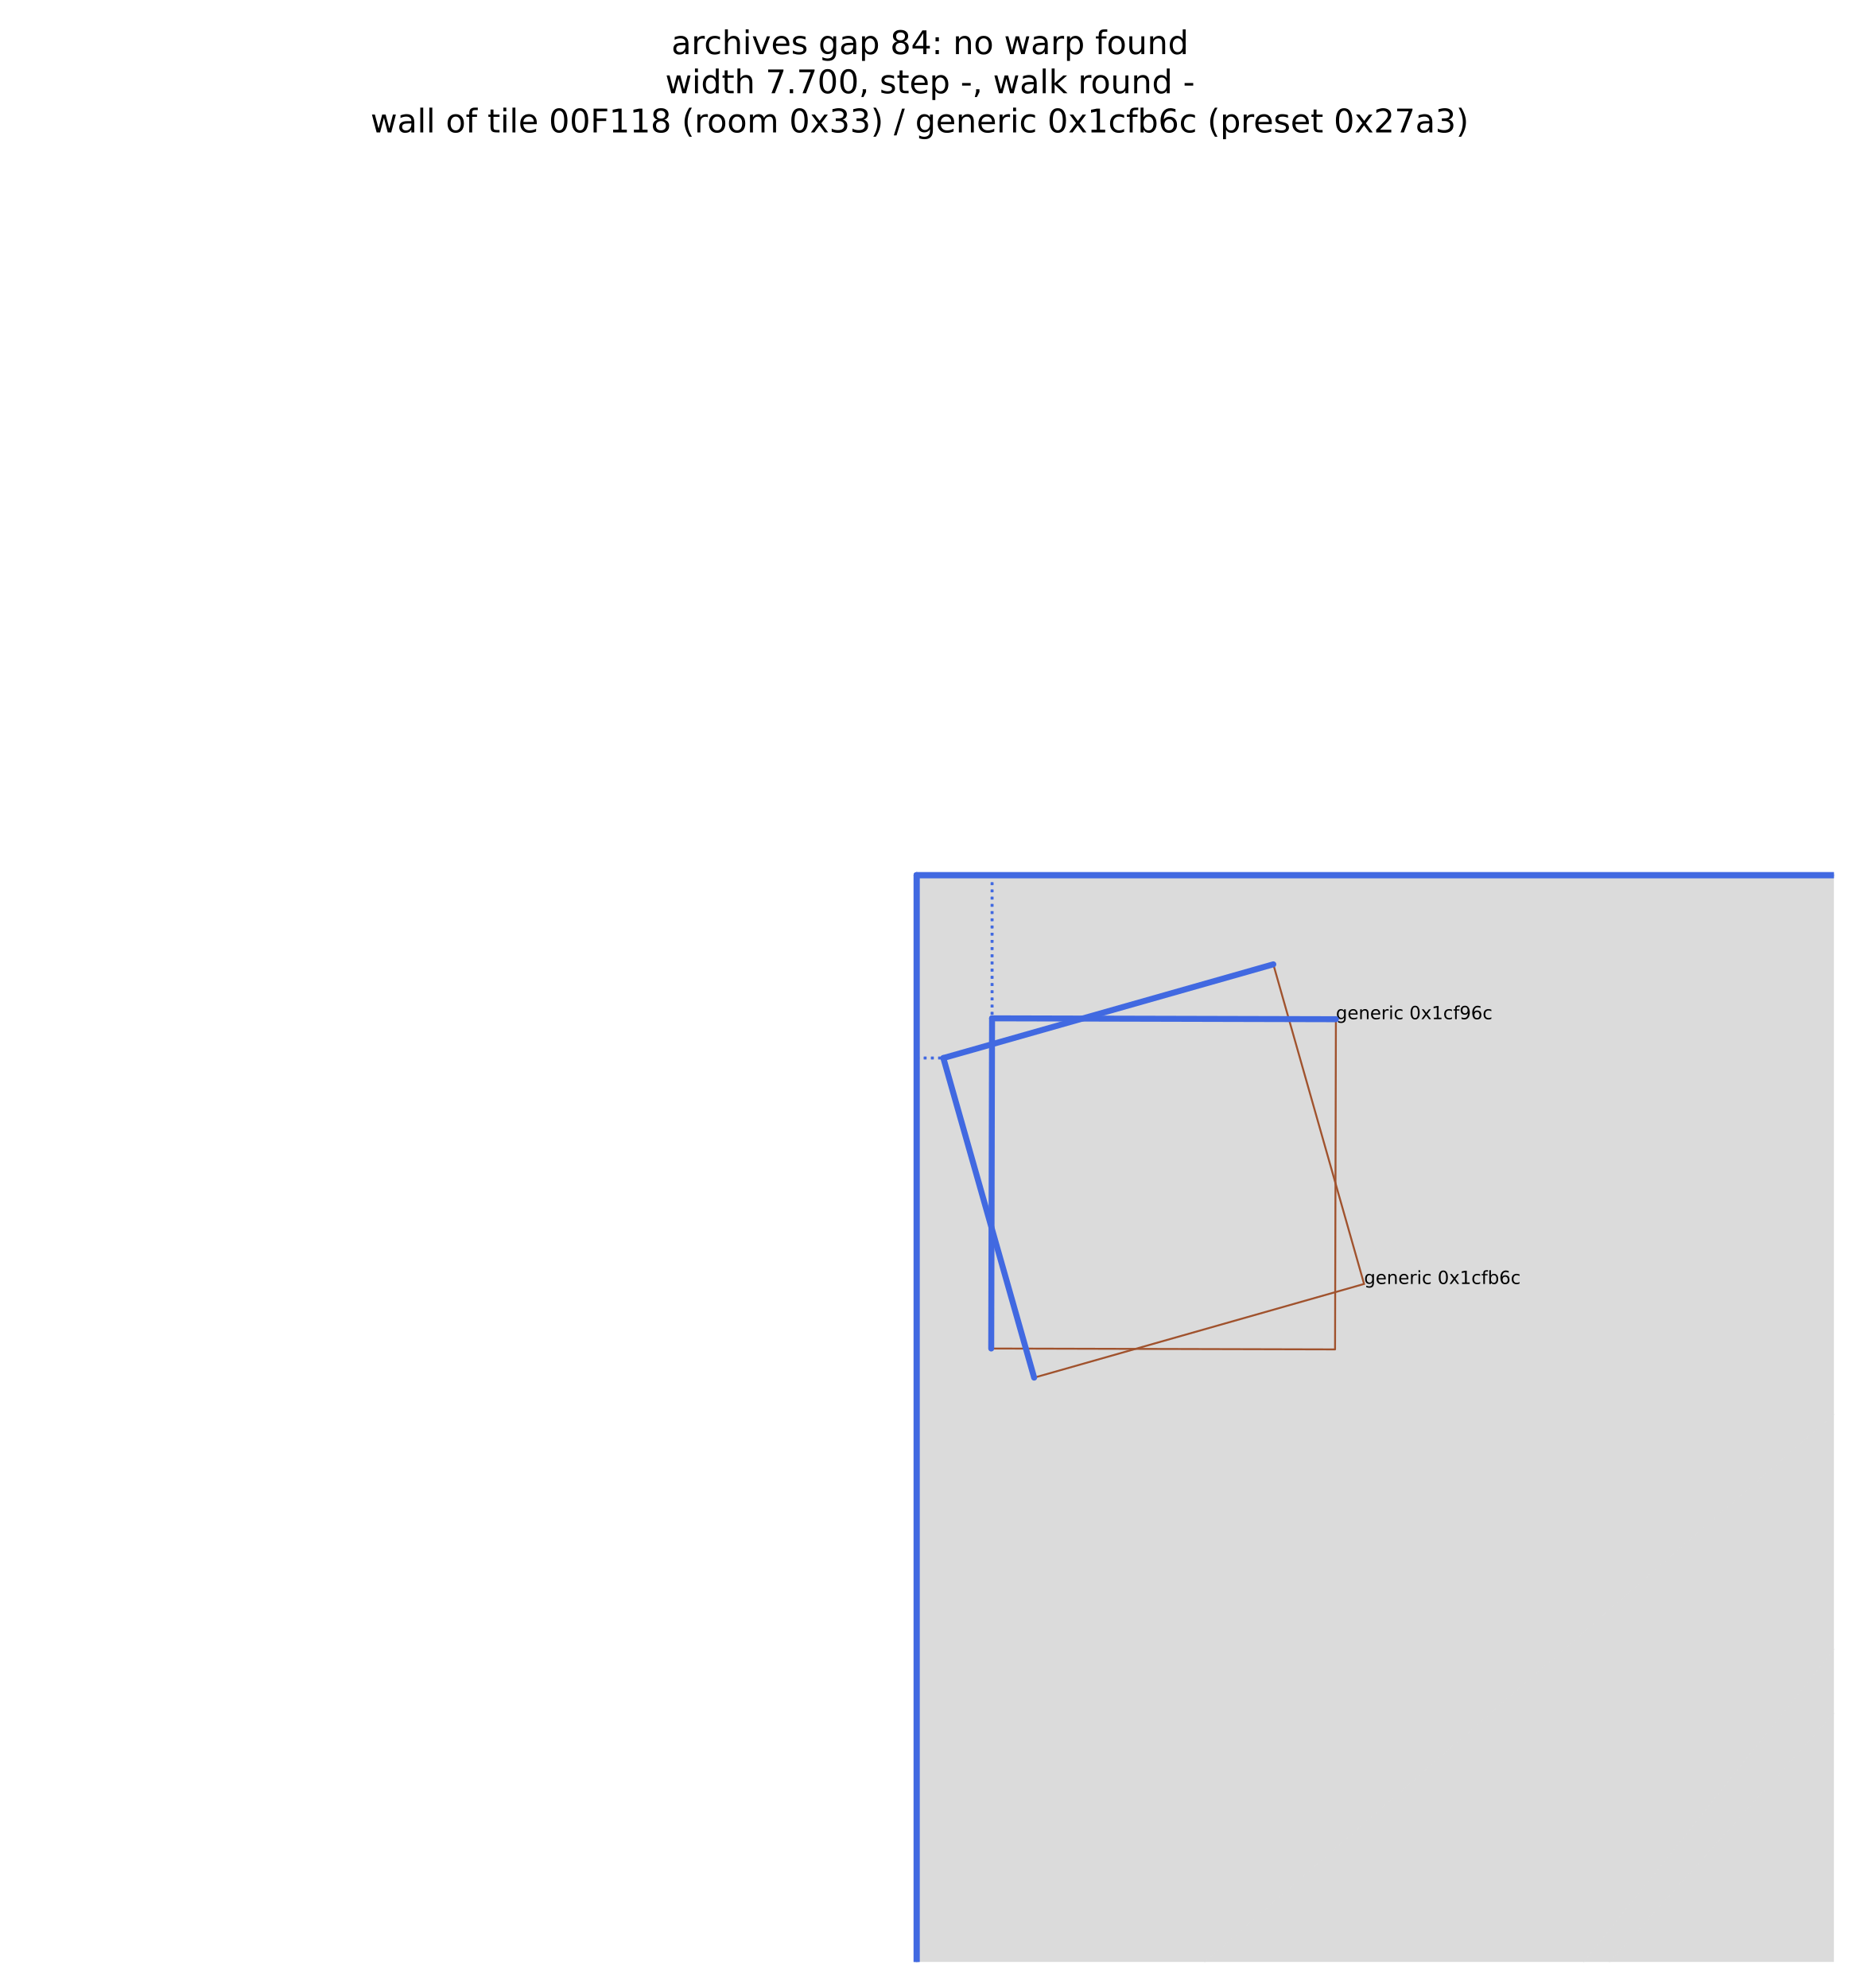
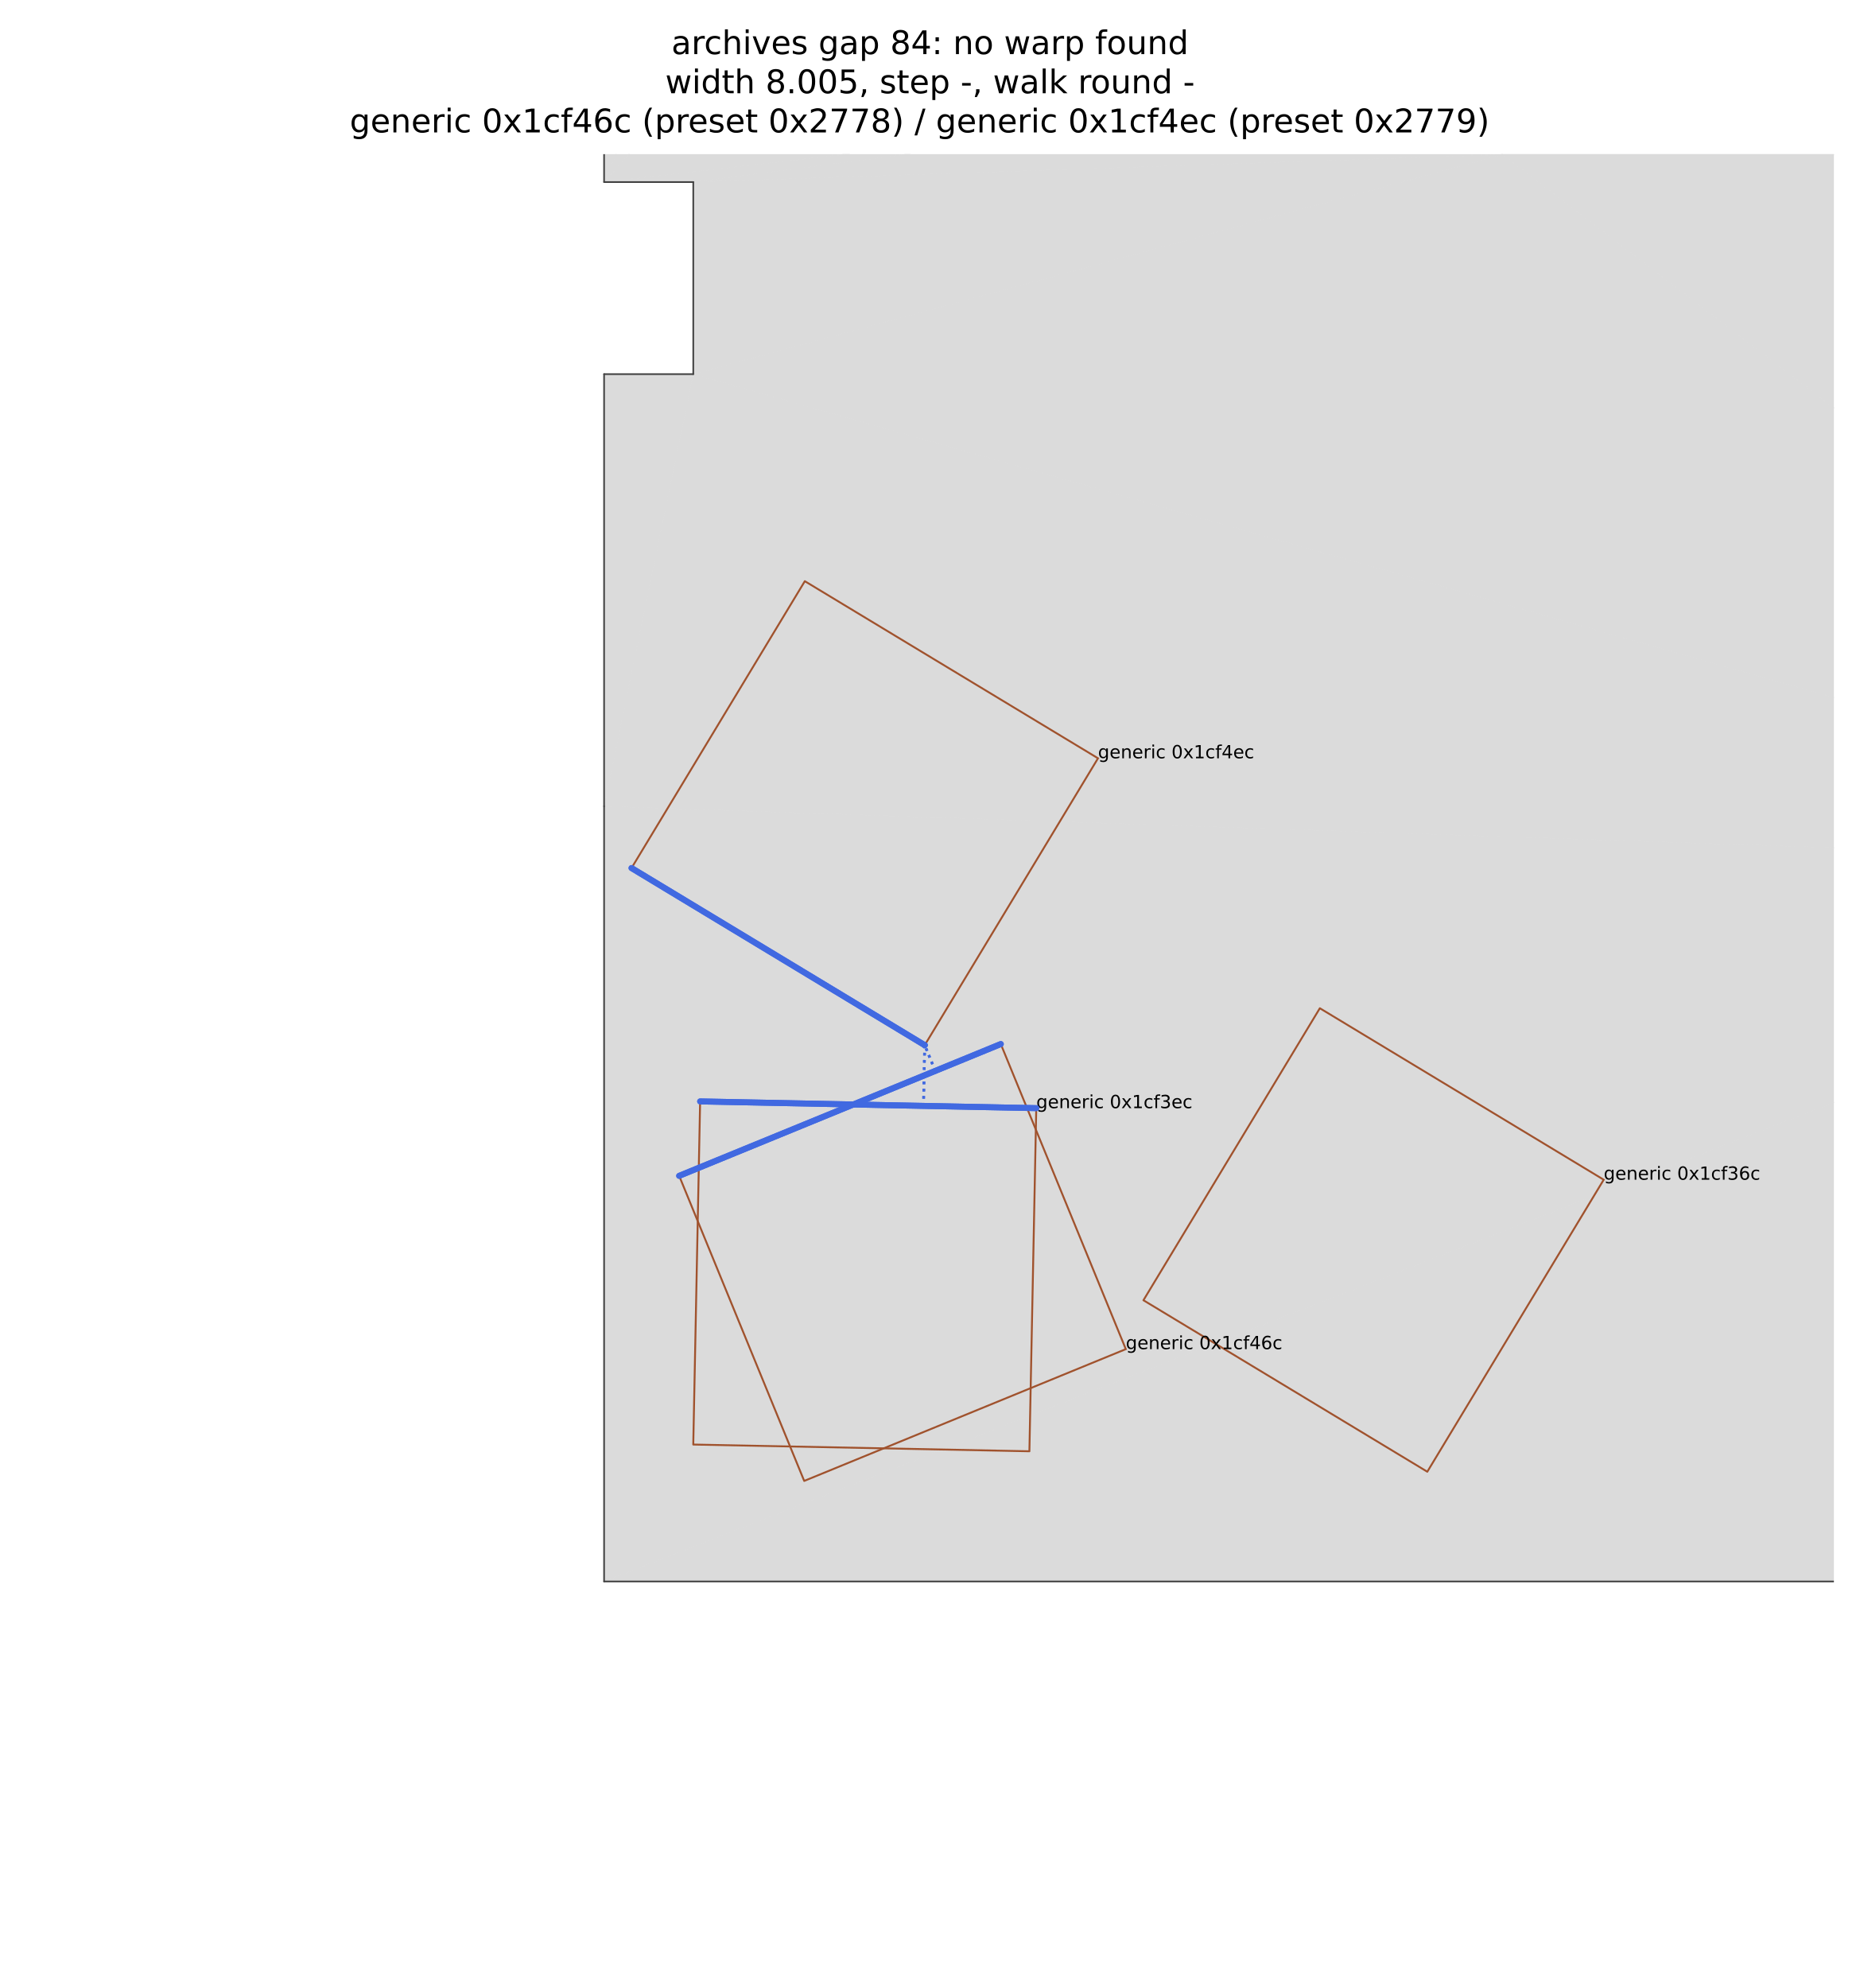
<svg xmlns="http://www.w3.org/2000/svg" width="513.36pt" height="548.704pt" viewBox="0 0 513.36 548.704" version="1.1">
  <style>path { vector-effect: non-scaling-stroke; }</style>
  <defs>
    <style type="text/css">*{stroke-linejoin: round; stroke-linecap: butt}</style>
  </defs>
  <g id="figure_1">
    <g id="patch_1">
      <path d="M 0 548.704  L 513.36 548.704  L 513.36 0  L 0 0  z " style="fill: #ffffff" />
    </g>
    <g id="axes_1">
      <g id="patch_2">
-         <path d="M 714.971 241.555  L 677.103 241.555  L 381.736 610.764  z " clip-path="url(#pb5d509a0ce)" style="fill: #dbdbdb; stroke: #dbdbdb; stroke-width: 0.3; stroke-linejoin: miter" />
+         <path d="M 672.263 239.588  L 166.73 222.547  L 166.73 436.499  z " clip-path="url(#pb5d509a0ce)" style="fill: #dbdbdb; stroke: #dbdbdb; stroke-width: 0.3; stroke-linejoin: miter" />
      </g>
      <g id="patch_3">
-         <path d="M 714.971 241.555  L 381.736 610.764  L 714.971 610.764  z " clip-path="url(#pb5d509a0ce)" style="fill: #dbdbdb; stroke: #dbdbdb; stroke-width: 0.3; stroke-linejoin: miter" />
+         <path d="M 191.344 103.264  L 672.263 239.588  L 414.763 42.676  z " clip-path="url(#pb5d509a0ce)" style="fill: #dbdbdb; stroke: #dbdbdb; stroke-width: 0.3; stroke-linejoin: miter" />
      </g>
      <g id="patch_4">
-         <path d="M 677.103 241.555  L 252.986 241.555  L 252.986 610.764  z " clip-path="url(#pb5d509a0ce)" style="fill: #dbdbdb; stroke: #dbdbdb; stroke-width: 0.3; stroke-linejoin: miter" />
+         <path d="M 191.344 103.264  L 166.73 222.547  L 672.263 239.588  z " clip-path="url(#pb5d509a0ce)" style="fill: #dbdbdb; stroke: #dbdbdb; stroke-width: 0.3; stroke-linejoin: miter" />
      </g>
      <g id="patch_5">
-         <path d="M 252.986 610.764  L 381.736 610.764  L 677.103 241.555  z " clip-path="url(#pb5d509a0ce)" style="fill: #dbdbdb; stroke: #dbdbdb; stroke-width: 0.3; stroke-linejoin: miter" />
+         <path d="M 414.763 42.676  L 672.263 239.588  L 937.336 42.676  z " clip-path="url(#pb5d509a0ce)" style="fill: #dbdbdb; stroke: #dbdbdb; stroke-width: 0.3; stroke-linejoin: miter" />
+       </g>
+       <g id="patch_6">
+         <path d="M 937.336 42.676  L 380.682 25.635  L 414.763 42.676  z " clip-path="url(#pb5d509a0ce)" style="fill: #dbdbdb; stroke: #dbdbdb; stroke-width: 0.3; stroke-linejoin: miter" />
+       </g>
+       <g id="patch_7">
+         <path d="M 937.336 42.676  L 963.843 25.635  L 380.682 25.635  z " clip-path="url(#pb5d509a0ce)" style="fill: #dbdbdb; stroke: #dbdbdb; stroke-width: 0.3; stroke-linejoin: miter" />
+       </g>
+       <g id="patch_8">
+         <path d="M 414.763 42.676  L 191.344 50.249  L 191.344 103.264  z " clip-path="url(#pb5d509a0ce)" style="fill: #dbdbdb; stroke: #dbdbdb; stroke-width: 0.3; stroke-linejoin: miter" />
+       </g>
+       <g id="patch_9">
+         <path d="M 414.763 42.676  L 380.682 25.635  L 191.344 50.249  z " clip-path="url(#pb5d509a0ce)" style="fill: #dbdbdb; stroke: #dbdbdb; stroke-width: 0.3; stroke-linejoin: miter" />
+       </g>
+       <g id="patch_10">
+         <path d="M 166.73 103.264  L 166.73 222.547  L 191.344 103.264  z " clip-path="url(#pb5d509a0ce)" style="fill: #dbdbdb; stroke: #dbdbdb; stroke-width: 0.3; stroke-linejoin: miter" />
+       </g>
+       <g id="patch_11">
+         <path d="M 166.73 50.249  L 380.682 25.635  L 380.682 -188.316  z " clip-path="url(#pb5d509a0ce)" style="fill: #dbdbdb; stroke: #dbdbdb; stroke-width: 0.3; stroke-linejoin: miter" />
+       </g>
+       <g id="patch_12">
+         <path d="M 166.73 50.249  L 191.344 50.249  L 380.682 25.635  z " clip-path="url(#pb5d509a0ce)" style="fill: #dbdbdb; stroke: #dbdbdb; stroke-width: 0.3; stroke-linejoin: miter" />
+       </g>
+       <g id="patch_13">
+         <path d="M 295.48 -248.904  L 166.73 50.249  L 380.682 -188.316  z " clip-path="url(#pb5d509a0ce)" style="fill: #dbdbdb; stroke: #dbdbdb; stroke-width: 0.3; stroke-linejoin: miter" />
+       </g>
+       <g id="patch_14">
+         <path d="M 295.48 -248.904  L 166.73 -248.904  L 166.73 50.249  z " clip-path="url(#pb5d509a0ce)" style="fill: #dbdbdb; stroke: #dbdbdb; stroke-width: 0.3; stroke-linejoin: miter" />
+       </g>
+       <g id="patch_15">
+         <path d="M 166.73 436.499  L 1245.957 436.499  L 672.263 239.588  z " clip-path="url(#pb5d509a0ce)" style="fill: #dbdbdb; stroke: #dbdbdb; stroke-width: 0.3; stroke-linejoin: miter" />
      </g>
      <g id="line2d_1">
-         <path d="M 514.36 241.555  L 252.986 241.555  " clip-path="url(#pb5d509a0ce)" style="fill: none; stroke: #404040; stroke-width: 0.6; stroke-linecap: round" />
+         <path d="M 166.73 222.547  L 166.73 436.499  " clip-path="url(#pb5d509a0ce)" style="fill: none; stroke: #404040; stroke-width: 0.6; stroke-linecap: round" />
      </g>
      <g id="line2d_2">
-         <path d="M 252.986 241.555  L 252.986 549.704  " clip-path="url(#pb5d509a0ce)" style="fill: none; stroke: #404040; stroke-width: 0.6; stroke-linecap: round" />
+         <path d="M 191.344 50.249  L 191.344 103.264  " clip-path="url(#pb5d509a0ce)" style="fill: none; stroke: #404040; stroke-width: 0.6; stroke-linecap: round" />
      </g>
      <g id="line2d_3">
-         <path d="M 368.714 281.311  L 368.714 281.316  L 368.481 372.446  L 273.581 372.203  L 273.581 372.198  L 273.814 281.068  L 368.714 281.311  " clip-path="url(#pb5d509a0ce)" style="fill: none; stroke: #a0522d; stroke-width: 0.7; stroke-linecap: square" />
+         <path d="M 166.73 103.264  L 166.73 222.547  " clip-path="url(#pb5d509a0ce)" style="fill: none; stroke: #404040; stroke-width: 0.6; stroke-linecap: round" />
+       </g>
+       <g id="line2d_4">
+         <path d="M 191.344 103.264  L 166.73 103.264  " clip-path="url(#pb5d509a0ce)" style="fill: none; stroke: #404040; stroke-width: 0.6; stroke-linecap: round" />
+       </g>
+       <g id="line2d_5">
+         <path d="M 166.73 50.249  L 191.344 50.249  " clip-path="url(#pb5d509a0ce)" style="fill: none; stroke: #404040; stroke-width: 0.6; stroke-linecap: round" />
+       </g>
+       <g id="line2d_6">
+         <path d="M 166.73 -1  L 166.73 50.249  " clip-path="url(#pb5d509a0ce)" style="fill: none; stroke: #404040; stroke-width: 0.6; stroke-linecap: round" />
+       </g>
+       <g id="line2d_7">
+         <path d="M 166.73 436.499  L 514.36 436.499  " clip-path="url(#pb5d509a0ce)" style="fill: none; stroke: #404040; stroke-width: 0.6; stroke-linecap: round" />
+       </g>
+       <g id="line2d_8">
+         <path d="M 442.628 325.61  L 393.941 406.208  L 315.597 358.882  L 315.592 358.879  L 364.28 278.281  L 442.624 325.607  L 442.628 325.61  " clip-path="url(#pb5d509a0ce)" style="fill: none; stroke: #a0522d; stroke-width: 0.7; stroke-linecap: square" />
      </g>
      <g id="text_1">
        <g clip-path="url(#pb5d509a0ce)">
-           <text style="font-size: 5px; font-family: 'DejaVu Sans', 'Bitstream Vera Sans', 'Computer Modern Sans Serif', 'Lucida Grande', 'Verdana', 'Geneva', 'Lucid', 'Arial', 'Helvetica', 'Avant Garde', sans-serif; text-anchor: start" x="368.714" y="281.311" transform="rotate(-0 368.7144 281.3109)">generic 0x1cf96c</text>
-         </g>
-       </g>
-       <g id="line2d_4">
-         <path clip-path="url(#pb5d509a0ce)" style="fill: none; stroke: #a0522d; stroke-width: 0.7; stroke-linecap: square" />
+           <text style="font-size: 5px; font-family: 'DejaVu Sans', 'Bitstream Vera Sans', 'Computer Modern Sans Serif', 'Lucida Grande', 'Verdana', 'Geneva', 'Lucid', 'Arial', 'Helvetica', 'Avant Garde', sans-serif; text-anchor: start" x="442.628" y="325.61" transform="rotate(-0 442.6284 325.6103)">generic 0x1cf36c</text>
+         </g>
+       </g>
+       <g id="line2d_9">
+         <path d="M 286.014 305.856  L 284.119 400.563  L 284.114 400.563  L 191.343 398.706  L 193.238 303.999  L 193.243 303.999  L 286.014 305.856  " clip-path="url(#pb5d509a0ce)" style="fill: none; stroke: #a0522d; stroke-width: 0.7; stroke-linecap: square" />
      </g>
      <g id="text_2">
        <g clip-path="url(#pb5d509a0ce)">
-           <text style="font-size: 5px; font-family: 'DejaVu Sans', 'Bitstream Vera Sans', 'Computer Modern Sans Serif', 'Lucida Grande', 'Verdana', 'Geneva', 'Lucid', 'Arial', 'Helvetica', 'Avant Garde', sans-serif; text-anchor: start" x="811.533" y="231.615" transform="rotate(-0 811.533 231.6147)">door 0x1d32c8</text>
-         </g>
-       </g>
-       <g id="line2d_5">
-         <path clip-path="url(#pb5d509a0ce)" style="fill: none; stroke: #a0522d; stroke-width: 0.7; stroke-linecap: square" />
+           <text style="font-size: 5px; font-family: 'DejaVu Sans', 'Bitstream Vera Sans', 'Computer Modern Sans Serif', 'Lucida Grande', 'Verdana', 'Geneva', 'Lucid', 'Arial', 'Helvetica', 'Avant Garde', sans-serif; text-anchor: start" x="286.014" y="305.856" transform="rotate(-0 286.0145 305.8559)">generic 0x1cf3ec</text>
+         </g>
+       </g>
+       <g id="line2d_10">
+         <path d="M 303.054 209.294  L 255.227 288.466  L 255.224 288.471  L 174.303 239.588  L 222.13 160.415  L 222.133 160.411  L 303.054 209.294  " clip-path="url(#pb5d509a0ce)" style="fill: none; stroke: #a0522d; stroke-width: 0.7; stroke-linecap: square" />
      </g>
      <g id="text_3">
        <g clip-path="url(#pb5d509a0ce)">
-           <text style="font-size: 5px; font-family: 'DejaVu Sans', 'Bitstream Vera Sans', 'Computer Modern Sans Serif', 'Lucida Grande', 'Verdana', 'Geneva', 'Lucid', 'Arial', 'Helvetica', 'Avant Garde', sans-serif; text-anchor: start" x="923.802" y="457.368" transform="rotate(-0 923.8016 457.3684)">generic 0x1cb56c</text>
-         </g>
-       </g>
-       <g id="line2d_6">
-         <path d="M 376.492 354.382  L 285.427 380.243  L 285.425 380.238  L 260.374 292.024  L 351.44 266.163  L 351.442 266.169  L 376.492 354.382  " clip-path="url(#pb5d509a0ce)" style="fill: none; stroke: #a0522d; stroke-width: 0.7; stroke-linecap: square" />
+           <text style="font-size: 5px; font-family: 'DejaVu Sans', 'Bitstream Vera Sans', 'Computer Modern Sans Serif', 'Lucida Grande', 'Verdana', 'Geneva', 'Lucid', 'Arial', 'Helvetica', 'Avant Garde', sans-serif; text-anchor: start" x="303.054" y="209.294" transform="rotate(-0 303.0535 209.2939)">generic 0x1cf4ec</text>
+         </g>
+       </g>
+       <g id="line2d_11">
+         <path d="M 514.36 194.236  L 506.965 194.179  L 506.965 194.142  L 507.552 118.54  L 514.36 118.593  " clip-path="url(#pb5d509a0ce)" style="fill: none; stroke: #a0522d; stroke-width: 0.7; stroke-linecap: square" />
      </g>
      <g id="text_4">
        <g clip-path="url(#pb5d509a0ce)">
-           <text style="font-size: 5px; font-family: 'DejaVu Sans', 'Bitstream Vera Sans', 'Computer Modern Sans Serif', 'Lucida Grande', 'Verdana', 'Geneva', 'Lucid', 'Arial', 'Helvetica', 'Avant Garde', sans-serif; text-anchor: start" x="376.492" y="354.382" transform="rotate(-0 376.4924 354.3822)">generic 0x1cfb6c</text>
-         </g>
+           <text style="font-size: 5px; font-family: 'DejaVu Sans', 'Bitstream Vera Sans', 'Computer Modern Sans Serif', 'Lucida Grande', 'Verdana', 'Geneva', 'Lucid', 'Arial', 'Helvetica', 'Avant Garde', sans-serif; text-anchor: start" x="735.318" y="120.309" transform="rotate(-0 735.3179 120.3093)">generic 0x1cb26c</text>
+         </g>
+       </g>
+       <g id="line2d_12">
+         <path d="M 310.729 372.371  L 221.963 408.747  L 221.961 408.742  L 187.456 324.542  L 276.222 288.167  L 276.224 288.172  L 310.729 372.371  " clip-path="url(#pb5d509a0ce)" style="fill: none; stroke: #a0522d; stroke-width: 0.7; stroke-linecap: square" />
      </g>
      <g id="text_5">
+         <g clip-path="url(#pb5d509a0ce)">
+           <text style="font-size: 5px; font-family: 'DejaVu Sans', 'Bitstream Vera Sans', 'Computer Modern Sans Serif', 'Lucida Grande', 'Verdana', 'Geneva', 'Lucid', 'Arial', 'Helvetica', 'Avant Garde', sans-serif; text-anchor: start" x="310.729" y="372.371" transform="rotate(-0 310.7287 372.3714)">generic 0x1cf46c</text>
+         </g>
+       </g>
+       <g id="line2d_13">
+         <path clip-path="url(#pb5d509a0ce)" style="fill: none; stroke: #a0522d; stroke-width: 0.7; stroke-linecap: square" />
+       </g>
+       <g id="text_6">
+         <g clip-path="url(#pb5d509a0ce)">
+           <text style="font-size: 5px; font-family: 'DejaVu Sans', 'Bitstream Vera Sans', 'Computer Modern Sans Serif', 'Lucida Grande', 'Verdana', 'Geneva', 'Lucid', 'Arial', 'Helvetica', 'Avant Garde', sans-serif; text-anchor: start" x="962.509" y="122.166" transform="rotate(-0 962.5092 122.1656)">generic 0x1cb1ec</text>
+         </g>
+       </g>
+       <g id="line2d_14">
+         <path clip-path="url(#pb5d509a0ce)" style="fill: none; stroke: #a0522d; stroke-width: 0.7; stroke-linecap: square" />
+       </g>
+       <g id="text_7">
+         <g clip-path="url(#pb5d509a0ce)">
+           <text style="font-size: 5px; font-family: 'DejaVu Sans', 'Bitstream Vera Sans', 'Computer Modern Sans Serif', 'Lucida Grande', 'Verdana', 'Geneva', 'Lucid', 'Arial', 'Helvetica', 'Avant Garde', sans-serif; text-anchor: start" x="277.356" y="-315.169" transform="rotate(-0 277.3557 -315.1689)">generic 0x1d07ec</text>
+         </g>
+       </g>
+       <g id="line2d_15">
+         <path clip-path="url(#pb5d509a0ce)" style="fill: none; stroke: #a0522d; stroke-width: 0.7; stroke-linecap: square" />
+       </g>
+       <g id="text_8">
+         <g clip-path="url(#pb5d509a0ce)">
+           <text style="font-size: 5px; font-family: 'DejaVu Sans', 'Bitstream Vera Sans', 'Computer Modern Sans Serif', 'Lucida Grande', 'Verdana', 'Geneva', 'Lucid', 'Arial', 'Helvetica', 'Avant Garde', sans-serif; text-anchor: start" x="360.3" y="-206.8" transform="rotate(-0 360.2998 -206.7996)">generic 0x1d12f0</text>
+         </g>
+       </g>
+       <g id="line2d_16">
+         <path clip-path="url(#pb5d509a0ce)" style="fill: none; stroke: #a0522d; stroke-width: 0.7; stroke-linecap: square" />
+       </g>
+       <g id="text_9">
+         <g clip-path="url(#pb5d509a0ce)">
+           <text style="font-size: 5px; font-family: 'DejaVu Sans', 'Bitstream Vera Sans', 'Computer Modern Sans Serif', 'Lucida Grande', 'Verdana', 'Geneva', 'Lucid', 'Arial', 'Helvetica', 'Avant Garde', sans-serif; text-anchor: start" x="1185.376" y="300.101" transform="rotate(-0 1185.376 300.1014)">generic 0x1cf1ec</text>
+         </g>
+       </g>
+       <g id="line2d_17">
+         <path clip-path="url(#pb5d509a0ce)" style="fill: none; stroke: #a0522d; stroke-width: 0.7; stroke-linecap: square" />
+       </g>
+       <g id="text_10">
+         <g clip-path="url(#pb5d509a0ce)">
+           <text style="font-size: 5px; font-family: 'DejaVu Sans', 'Bitstream Vera Sans', 'Computer Modern Sans Serif', 'Lucida Grande', 'Verdana', 'Geneva', 'Lucid', 'Arial', 'Helvetica', 'Avant Garde', sans-serif; text-anchor: start" x="1187.698" y="395.966" transform="rotate(-0 1187.698 395.9663)">generic 0x1cf26c</text>
+         </g>
+       </g>
+       <g id="line2d_18">
+         <path clip-path="url(#pb5d509a0ce)" style="fill: none; stroke: #a0522d; stroke-width: 0.7; stroke-linecap: square" />
+       </g>
+       <g id="text_11">
+         <g clip-path="url(#pb5d509a0ce)">
+           <text style="font-size: 5px; font-family: 'DejaVu Sans', 'Bitstream Vera Sans', 'Computer Modern Sans Serif', 'Lucida Grande', 'Verdana', 'Geneva', 'Lucid', 'Arial', 'Helvetica', 'Avant Garde', sans-serif; text-anchor: start" x="1090.701" y="326.647" transform="rotate(-0 1090.701 326.6466)">generic 0x1cf2ec</text>
+         </g>
+       </g>
+       <g id="text_12">
        <text style="font-size: 9px; font-family: 'DejaVu Sans', 'Bitstream Vera Sans', 'Computer Modern Sans Serif', 'Lucida Grande', 'Verdana', 'Geneva', 'Lucid', 'Arial', 'Helvetica', 'Avant Garde', sans-serif" transform="translate(185.3065 14.93947)">archives gap 84: no warp found</text>
-         <text style="font-size: 9px; font-family: 'DejaVu Sans', 'Bitstream Vera Sans', 'Computer Modern Sans Serif', 'Lucida Grande', 'Verdana', 'Geneva', 'Lucid', 'Arial', 'Helvetica', 'Avant Garde', sans-serif" transform="translate(183.6134 25.74193)">width 7.700, step -, walk round -</text>
-         <text style="font-size: 9px; font-family: 'DejaVu Sans', 'Bitstream Vera Sans', 'Computer Modern Sans Serif', 'Lucida Grande', 'Verdana', 'Geneva', 'Lucid', 'Arial', 'Helvetica', 'Avant Garde', sans-serif" transform="translate(102.2822 36.5444)">wall of tile 00F118 (room 0x33)  /  generic 0x1cfb6c (preset 0x27a3)</text>
-       </g>
-       <g id="line2d_7">
-         <path d="M 514.36 241.555  L 252.986 241.555  " clip-path="url(#pb5d509a0ce)" style="fill: none; stroke: #4169e1; stroke-width: 2.2; stroke-linecap: round" />
-       </g>
-       <g id="line2d_8">
-         <path d="M 273.581 372.198  L 273.814 281.068  " clip-path="url(#pb5d509a0ce)" style="fill: none; stroke: #4169e1; stroke-width: 2.2; stroke-linecap: round" />
-       </g>
-       <g id="line2d_9">
-         <path d="M 514.36 241.555  L 252.986 241.555  " clip-path="url(#pb5d509a0ce)" style="fill: none; stroke: #4169e1; stroke-width: 2.2; stroke-linecap: round" />
-       </g>
-       <g id="line2d_10">
-         <path d="M 273.814 281.068  L 368.714 281.311  " clip-path="url(#pb5d509a0ce)" style="fill: none; stroke: #4169e1; stroke-width: 2.2; stroke-linecap: round" />
-       </g>
-       <g id="line2d_11">
-         <path d="M 252.986 241.555  L 252.986 549.704  " clip-path="url(#pb5d509a0ce)" style="fill: none; stroke: #4169e1; stroke-width: 2.2; stroke-linecap: round" />
-       </g>
-       <g id="line2d_12">
-         <path d="M 285.425 380.238  L 260.374 292.024  " clip-path="url(#pb5d509a0ce)" style="fill: none; stroke: #4169e1; stroke-width: 2.2; stroke-linecap: round" />
-       </g>
-       <g id="line2d_13">
-         <path d="M 252.986 241.555  L 252.986 549.704  " clip-path="url(#pb5d509a0ce)" style="fill: none; stroke: #4169e1; stroke-width: 2.2; stroke-linecap: round" />
-       </g>
-       <g id="line2d_14">
-         <path d="M 260.374 292.024  L 351.44 266.163  " clip-path="url(#pb5d509a0ce)" style="fill: none; stroke: #4169e1; stroke-width: 2.2; stroke-linecap: round" />
-       </g>
-       <g id="line2d_15">
-         <path d="M 273.814 241.555  L 273.814 281.068  " clip-path="url(#pb5d509a0ce)" style="fill: none; stroke-dasharray: 1,1.65; stroke-dashoffset: 0; stroke: #4169e1" />
-       </g>
-       <g id="line2d_16">
-         <path d="M 273.814 241.555  L 273.814 281.068  " clip-path="url(#pb5d509a0ce)" style="fill: none; stroke-dasharray: 1,1.65; stroke-dashoffset: 0; stroke: #4169e1" />
-       </g>
-       <g id="line2d_17">
-         <path d="M 252.986 292.024  L 260.374 292.024  " clip-path="url(#pb5d509a0ce)" style="fill: none; stroke-dasharray: 1,1.65; stroke-dashoffset: 0; stroke: #4169e1" />
-       </g>
-       <g id="line2d_18">
-         <path d="M 252.986 292.024  L 260.374 292.024  " clip-path="url(#pb5d509a0ce)" style="fill: none; stroke-dasharray: 1,1.65; stroke-dashoffset: 0; stroke: #4169e1" />
+         <text style="font-size: 9px; font-family: 'DejaVu Sans', 'Bitstream Vera Sans', 'Computer Modern Sans Serif', 'Lucida Grande', 'Verdana', 'Geneva', 'Lucid', 'Arial', 'Helvetica', 'Avant Garde', sans-serif" transform="translate(183.6134 25.74193)">width 8.005, step -, walk round -</text>
+         <text style="font-size: 9px; font-family: 'DejaVu Sans', 'Bitstream Vera Sans', 'Computer Modern Sans Serif', 'Lucida Grande', 'Verdana', 'Geneva', 'Lucid', 'Arial', 'Helvetica', 'Avant Garde', sans-serif" transform="translate(96.52922 36.5444)">generic 0x1cf46c (preset 0x2778)  /  generic 0x1cf4ec (preset 0x2779)</text>
+       </g>
+       <g id="line2d_19">
+         <path d="M 193.243 303.999  L 286.014 305.856  " clip-path="url(#pb5d509a0ce)" style="fill: none; stroke: #4169e1; stroke-width: 2.2; stroke-linecap: round" />
+       </g>
+       <g id="line2d_20">
+         <path d="M 255.227 288.466  L 255.224 288.471  " clip-path="url(#pb5d509a0ce)" style="fill: none; stroke: #4169e1; stroke-width: 2.2; stroke-linecap: round" />
+       </g>
+       <g id="line2d_21">
+         <path d="M 193.243 303.999  L 286.014 305.856  " clip-path="url(#pb5d509a0ce)" style="fill: none; stroke: #4169e1; stroke-width: 2.2; stroke-linecap: round" />
+       </g>
+       <g id="line2d_22">
+         <path d="M 255.224 288.471  L 174.303 239.588  " clip-path="url(#pb5d509a0ce)" style="fill: none; stroke: #4169e1; stroke-width: 2.2; stroke-linecap: round" />
+       </g>
+       <g id="line2d_23">
+         <path d="M 187.456 324.542  L 276.222 288.167  " clip-path="url(#pb5d509a0ce)" style="fill: none; stroke: #4169e1; stroke-width: 2.2; stroke-linecap: round" />
+       </g>
+       <g id="line2d_24">
+         <path d="M 255.227 288.466  L 255.224 288.471  " clip-path="url(#pb5d509a0ce)" style="fill: none; stroke: #4169e1; stroke-width: 2.2; stroke-linecap: round" />
+       </g>
+       <g id="line2d_25">
+         <path d="M 187.456 324.542  L 276.222 288.167  " clip-path="url(#pb5d509a0ce)" style="fill: none; stroke: #4169e1; stroke-width: 2.2; stroke-linecap: round" />
+       </g>
+       <g id="line2d_26">
+         <path d="M 255.224 288.471  L 174.303 239.588  " clip-path="url(#pb5d509a0ce)" style="fill: none; stroke: #4169e1; stroke-width: 2.2; stroke-linecap: round" />
+       </g>
+       <g id="line2d_27">
+         <path d="M 254.888 305.233  L 255.224 288.471  " clip-path="url(#pb5d509a0ce)" style="fill: none; stroke-dasharray: 1,1.65; stroke-dashoffset: 0; stroke: #4169e1" />
+       </g>
+       <g id="line2d_28">
+         <path d="M 254.888 305.233  L 255.224 288.471  " clip-path="url(#pb5d509a0ce)" style="fill: none; stroke-dasharray: 1,1.65; stroke-dashoffset: 0; stroke: #4169e1" />
+       </g>
+       <g id="line2d_29">
+         <path d="M 258.136 295.578  L 255.224 288.471  " clip-path="url(#pb5d509a0ce)" style="fill: none; stroke-dasharray: 1,1.65; stroke-dashoffset: 0; stroke: #4169e1" />
+       </g>
+       <g id="line2d_30">
+         <path d="M 258.136 295.578  L 255.224 288.471  " clip-path="url(#pb5d509a0ce)" style="fill: none; stroke-dasharray: 1,1.65; stroke-dashoffset: 0; stroke: #4169e1" />
      </g>
    </g>
  </g>
  <defs>
    <clipPath id="pb5d509a0ce">
      <rect x="7.2" y="42.544" width="498.96" height="498.96" />
    </clipPath>
  </defs>
</svg>
